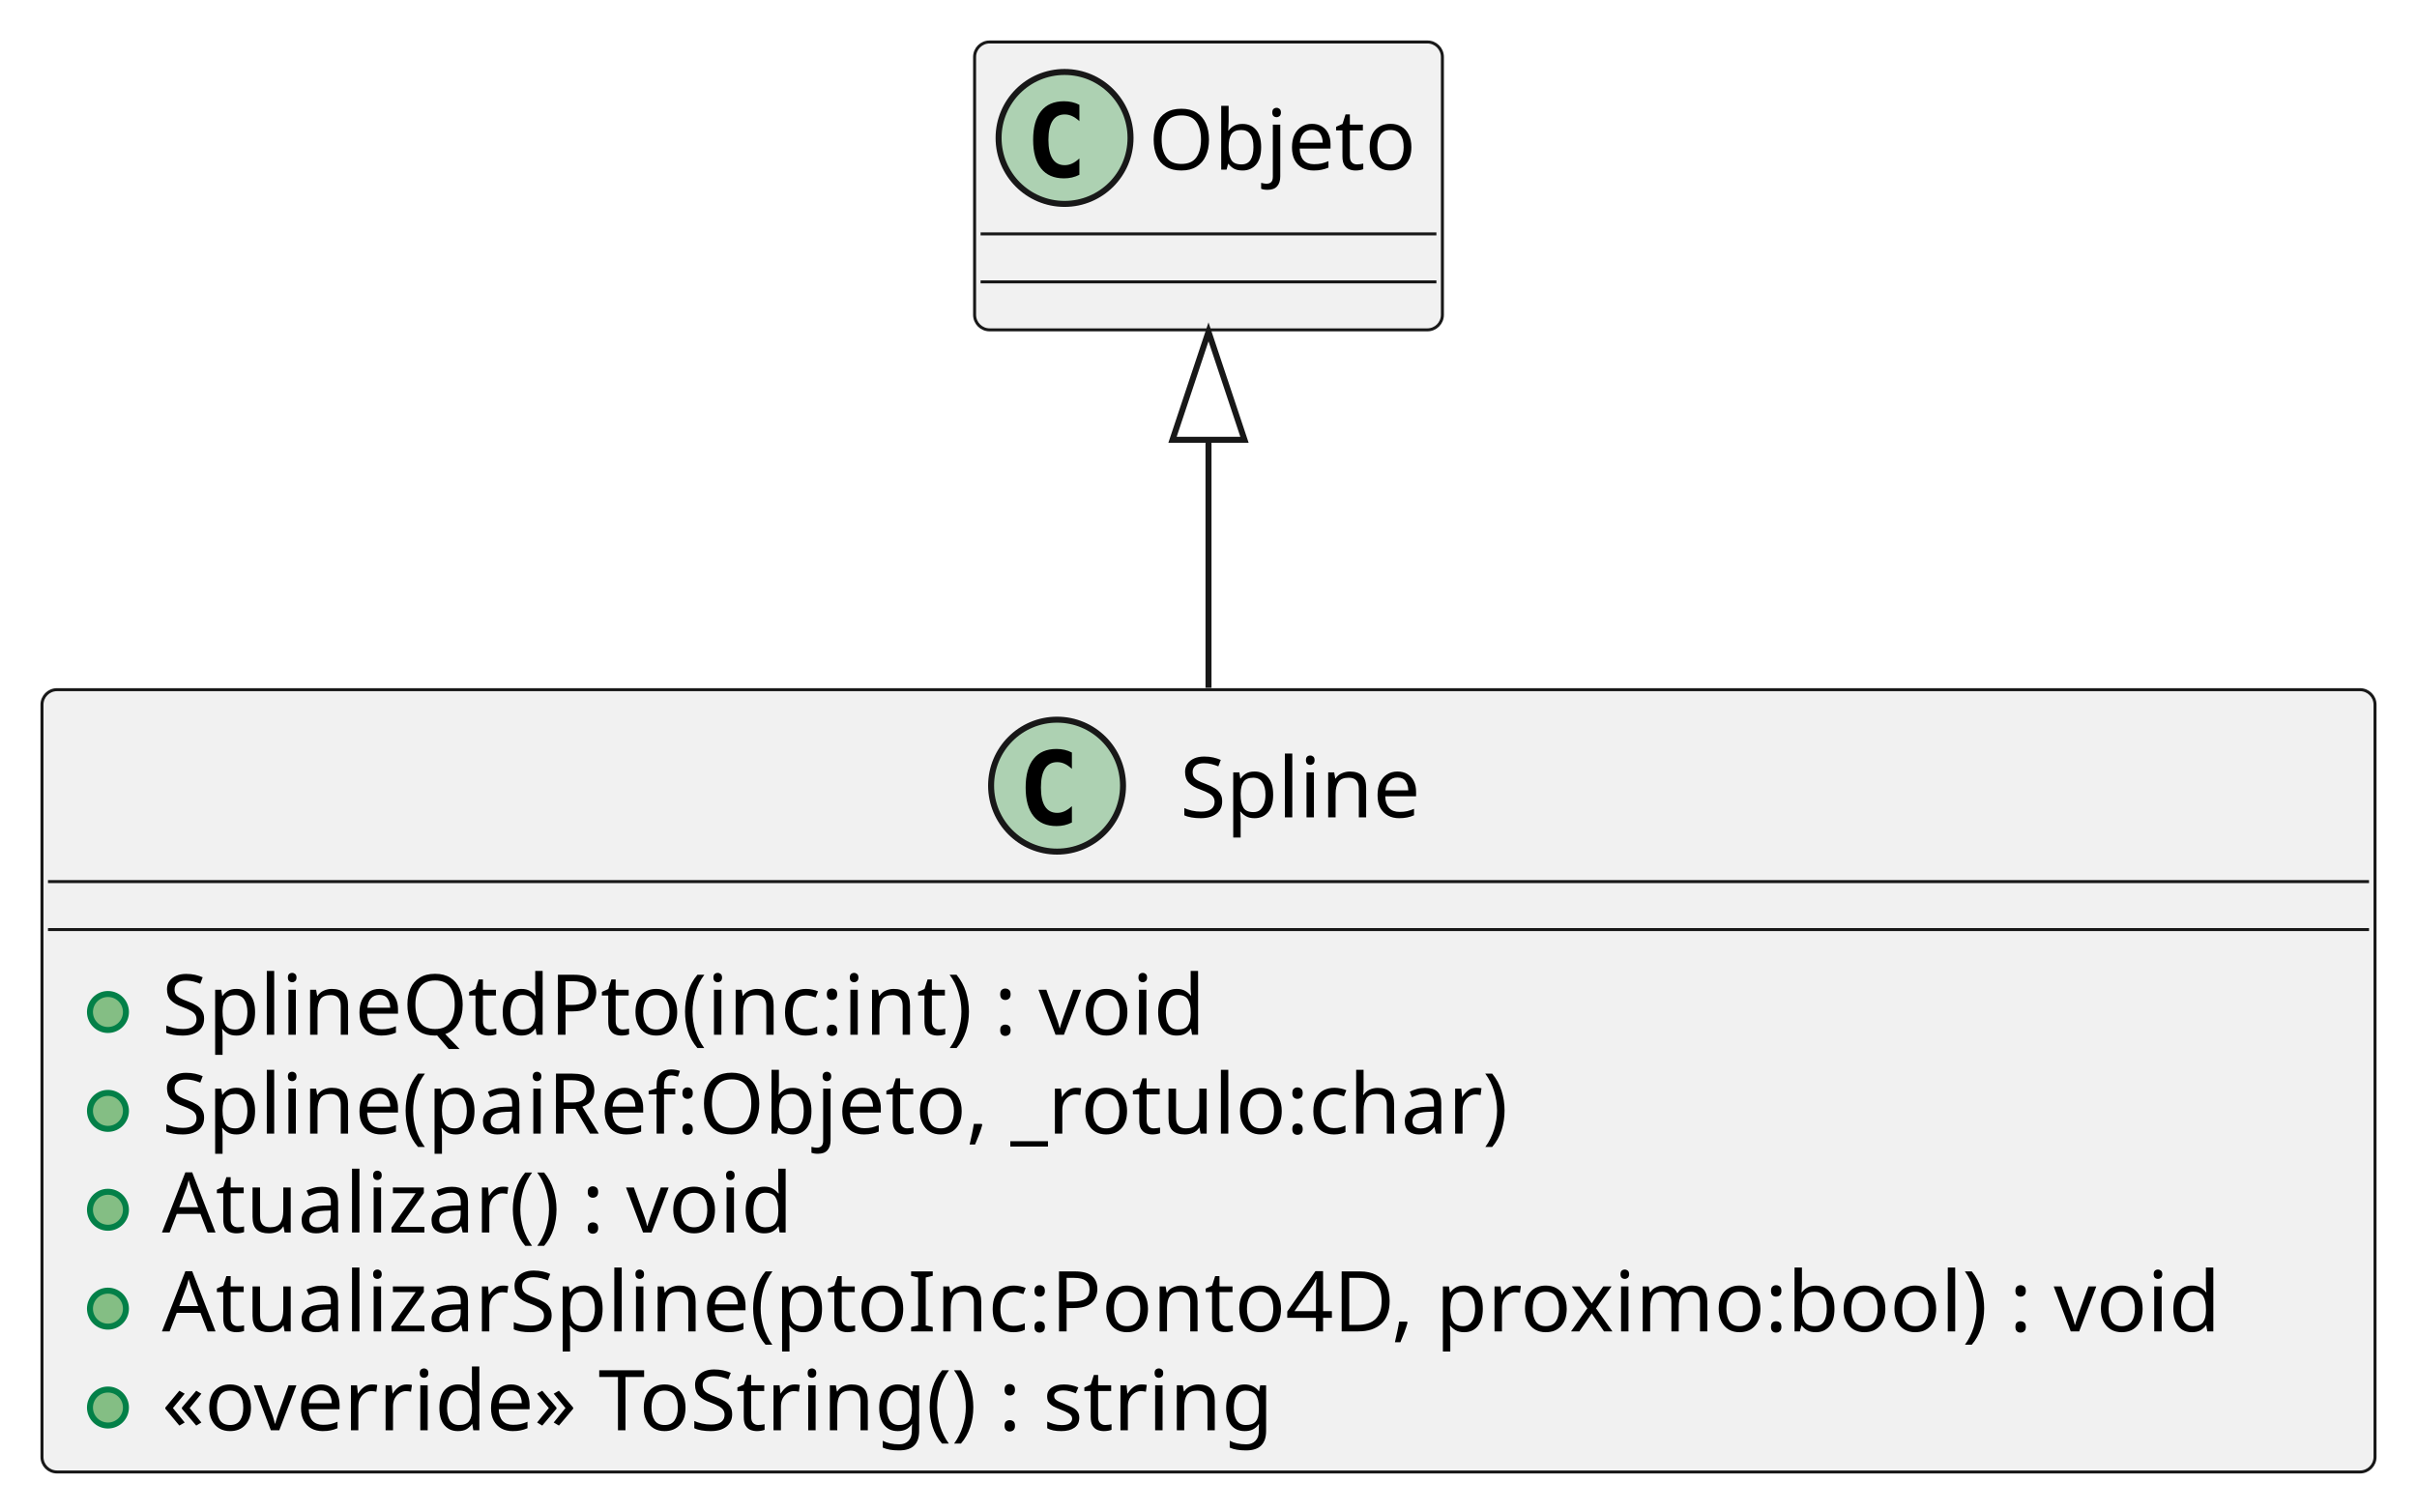
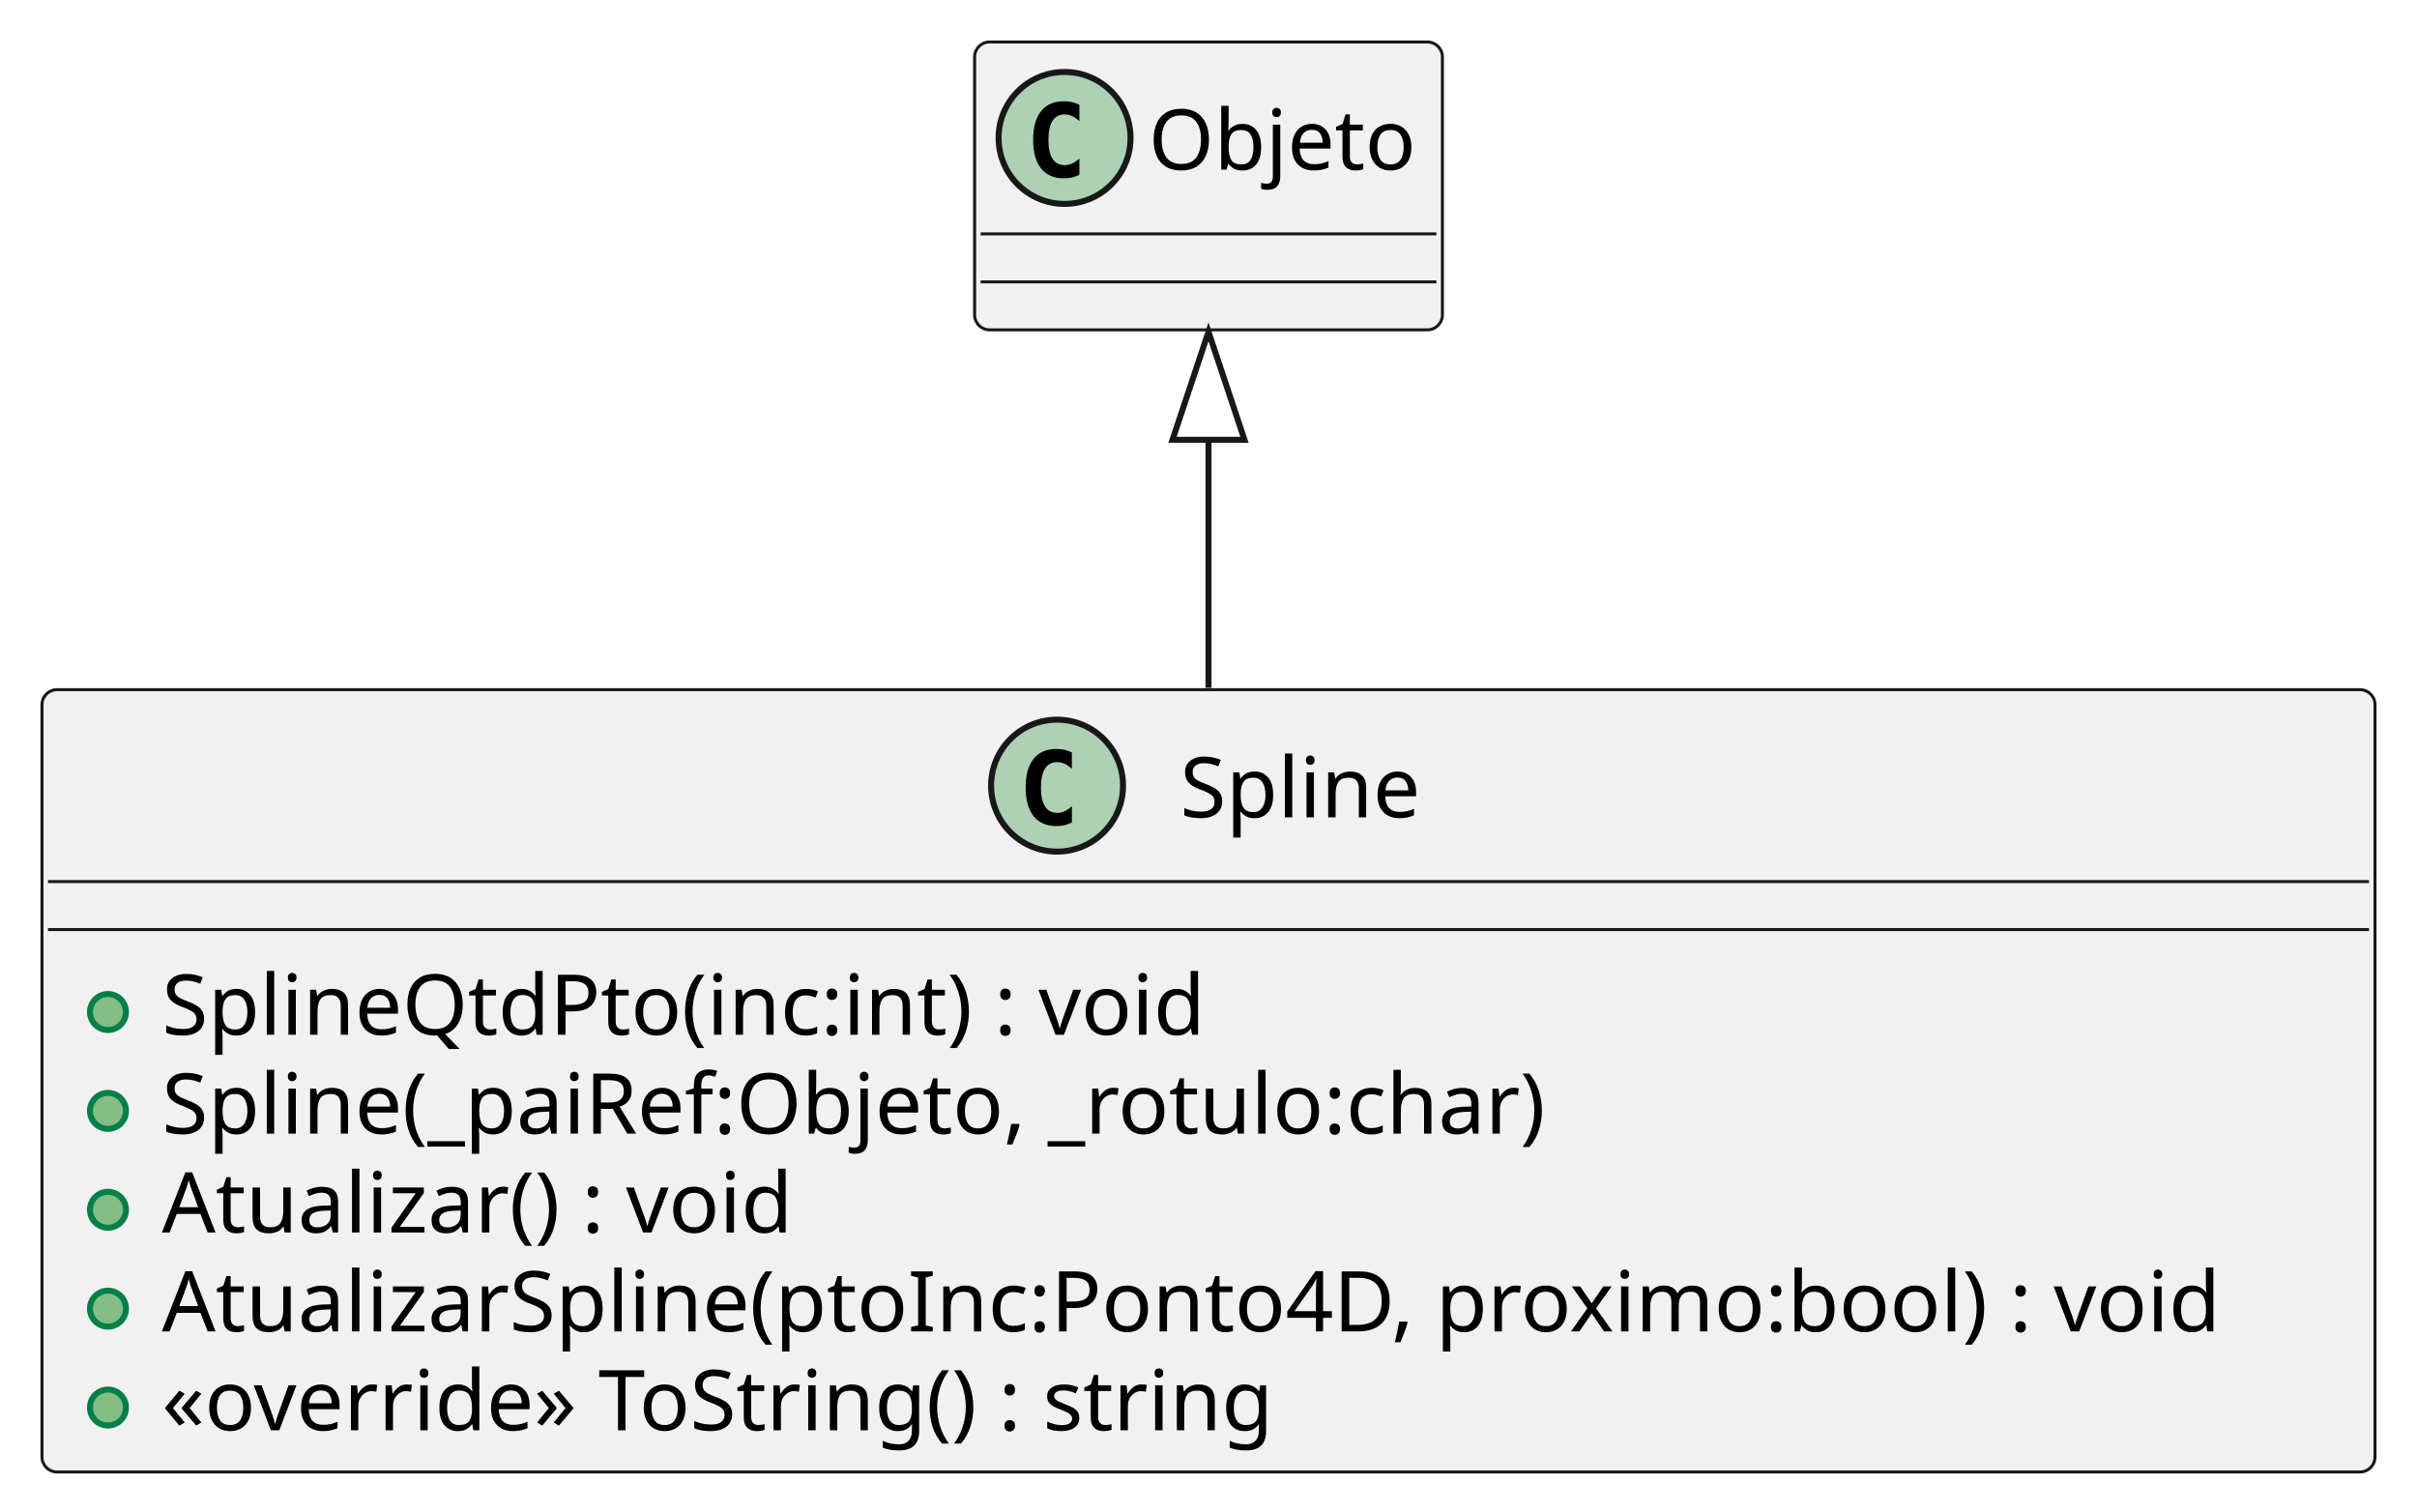
<svg xmlns="http://www.w3.org/2000/svg" contentStyleType="text/css" height="252px" preserveAspectRatio="none" style="width:403px;height:252px;background:#FFFFFF;" version="1.1" viewBox="0 0 403 252" width="403px" zoomAndPan="magnify">
  <defs />
  <g>
    <g id="elem_Spline">
      <rect codeLine="1" fill="#F1F1F1" height="130.441" id="Spline" rx="2.5" ry="2.5" style="stroke:#181818;stroke-width:0.5;" width="389" x="7" y="115" />
      <ellipse cx="176.25" cy="131" fill="#ADD1B2" rx="11" ry="11" style="stroke:#181818;stroke-width:1.0;" />
      <path d="M178.723,137.143 Q178.142,137.442 177.503,137.591 Q176.864,137.741 176.158,137.741 Q173.651,137.741 172.332,136.089 Q171.012,134.437 171.012,131.316 Q171.012,128.186 172.332,126.535 Q173.651,124.883 176.158,124.883 Q176.864,124.883 177.511,125.032 Q178.159,125.182 178.723,125.481 L178.723,128.203 Q178.092,127.622 177.499,127.352 Q176.905,127.082 176.274,127.082 Q174.93,127.082 174.245,128.149 Q173.56,129.216 173.56,131.316 Q173.56,133.408 174.245,134.474 Q174.93,135.541 176.274,135.541 Q176.905,135.541 177.499,135.271 Q178.092,135.001 178.723,134.42 Z " fill="#000000" />
      <text fill="#000000" font-family="sans-serif" font-size="14" lengthAdjust="spacing" textLength="42" x="196.75" y="136.291">Spline</text>
      <line style="stroke:#181818;stroke-width:0.5;" x1="8" x2="395" y1="147" y2="147" />
      <line style="stroke:#181818;stroke-width:0.5;" x1="8" x2="395" y1="155" y2="155" />
      <ellipse cx="18" cy="168.744" fill="#84BE84" rx="3" ry="3" style="stroke:#038048;stroke-width:1.0;" />
      <text fill="#000000" font-family="sans-serif" font-size="14" lengthAdjust="spacing" textLength="182" x="27" y="172.535">SplineQtdPto(inc:int) : void</text>
      <ellipse cx="18" cy="185.232" fill="#84BE84" rx="3" ry="3" style="stroke:#038048;stroke-width:1.0;" />
-       <text fill="#000000" font-family="sans-serif" font-size="14" lengthAdjust="spacing" textLength="236" x="27" y="189.023">Spline(paiRef:Objeto, _rotulo:char)</text>
+       <text fill="#000000" font-family="sans-serif" font-size="14" lengthAdjust="spacing" textLength="243" x="27" y="189.023">Spline(_paiRef:Objeto, _rotulo:char)</text>
      <ellipse cx="18" cy="201.721" fill="#84BE84" rx="3" ry="3" style="stroke:#038048;stroke-width:1.0;" />
      <text fill="#000000" font-family="sans-serif" font-size="14" lengthAdjust="spacing" textLength="113" x="27" y="205.512">Atualizar() : void</text>
      <ellipse cx="18" cy="218.209" fill="#84BE84" rx="3" ry="3" style="stroke:#038048;stroke-width:1.0;" />
      <text fill="#000000" font-family="sans-serif" font-size="14" lengthAdjust="spacing" textLength="363" x="27" y="222">AtualizarSpline(ptoInc:Ponto4D, proximo:bool) : void</text>
      <ellipse cx="18" cy="234.697" fill="#84BE84" rx="3" ry="3" style="stroke:#038048;stroke-width:1.0;" />
      <text fill="#000000" font-family="sans-serif" font-size="14" lengthAdjust="spacing" textLength="196" x="27" y="238.488">«override» ToString() : string</text>
    </g>
    <g id="elem_Objeto">
      <rect fill="#F1F1F1" height="48" id="Objeto" rx="2.5" ry="2.5" style="stroke:#181818;stroke-width:0.5;" width="78" x="162.5" y="7" />
      <ellipse cx="177.5" cy="23" fill="#ADD1B2" rx="11" ry="11" style="stroke:#181818;stroke-width:1.0;" />
      <path d="M179.973,29.143 Q179.392,29.442 178.753,29.591 Q178.114,29.741 177.408,29.741 Q174.901,29.741 173.582,28.089 Q172.262,26.437 172.262,23.316 Q172.262,20.186 173.582,18.535 Q174.901,16.883 177.408,16.883 Q178.114,16.883 178.761,17.032 Q179.409,17.182 179.973,17.48 L179.973,20.203 Q179.342,19.622 178.749,19.352 Q178.155,19.082 177.524,19.082 Q176.18,19.082 175.495,20.149 Q174.81,21.216 174.81,23.316 Q174.81,25.408 175.495,26.474 Q176.18,27.541 177.524,27.541 Q178.155,27.541 178.749,27.271 Q179.342,27.002 179.973,26.42 Z " fill="#000000" />
      <text fill="#000000" font-family="sans-serif" font-size="14" lengthAdjust="spacing" textLength="46" x="191.5" y="28.291">Objeto</text>
      <line style="stroke:#181818;stroke-width:0.5;" x1="163.5" x2="239.5" y1="39" y2="39" />
      <line style="stroke:#181818;stroke-width:0.5;" x1="163.5" x2="239.5" y1="47" y2="47" />
    </g>
    <g id="link_Objeto_Spline">
      <path codeLine="8" d="M201.5,73.33 C201.5,89.38 201.5,93.55 201.5,114.69 " fill="none" id="Objeto-backto-Spline" style="stroke:#181818;stroke-width:1.0;" />
      <polygon fill="none" points="201.5,55.33,195.5,73.33,207.5,73.33,201.5,55.33" style="stroke:#181818;stroke-width:1.0;" />
    </g>
  </g>
</svg>
